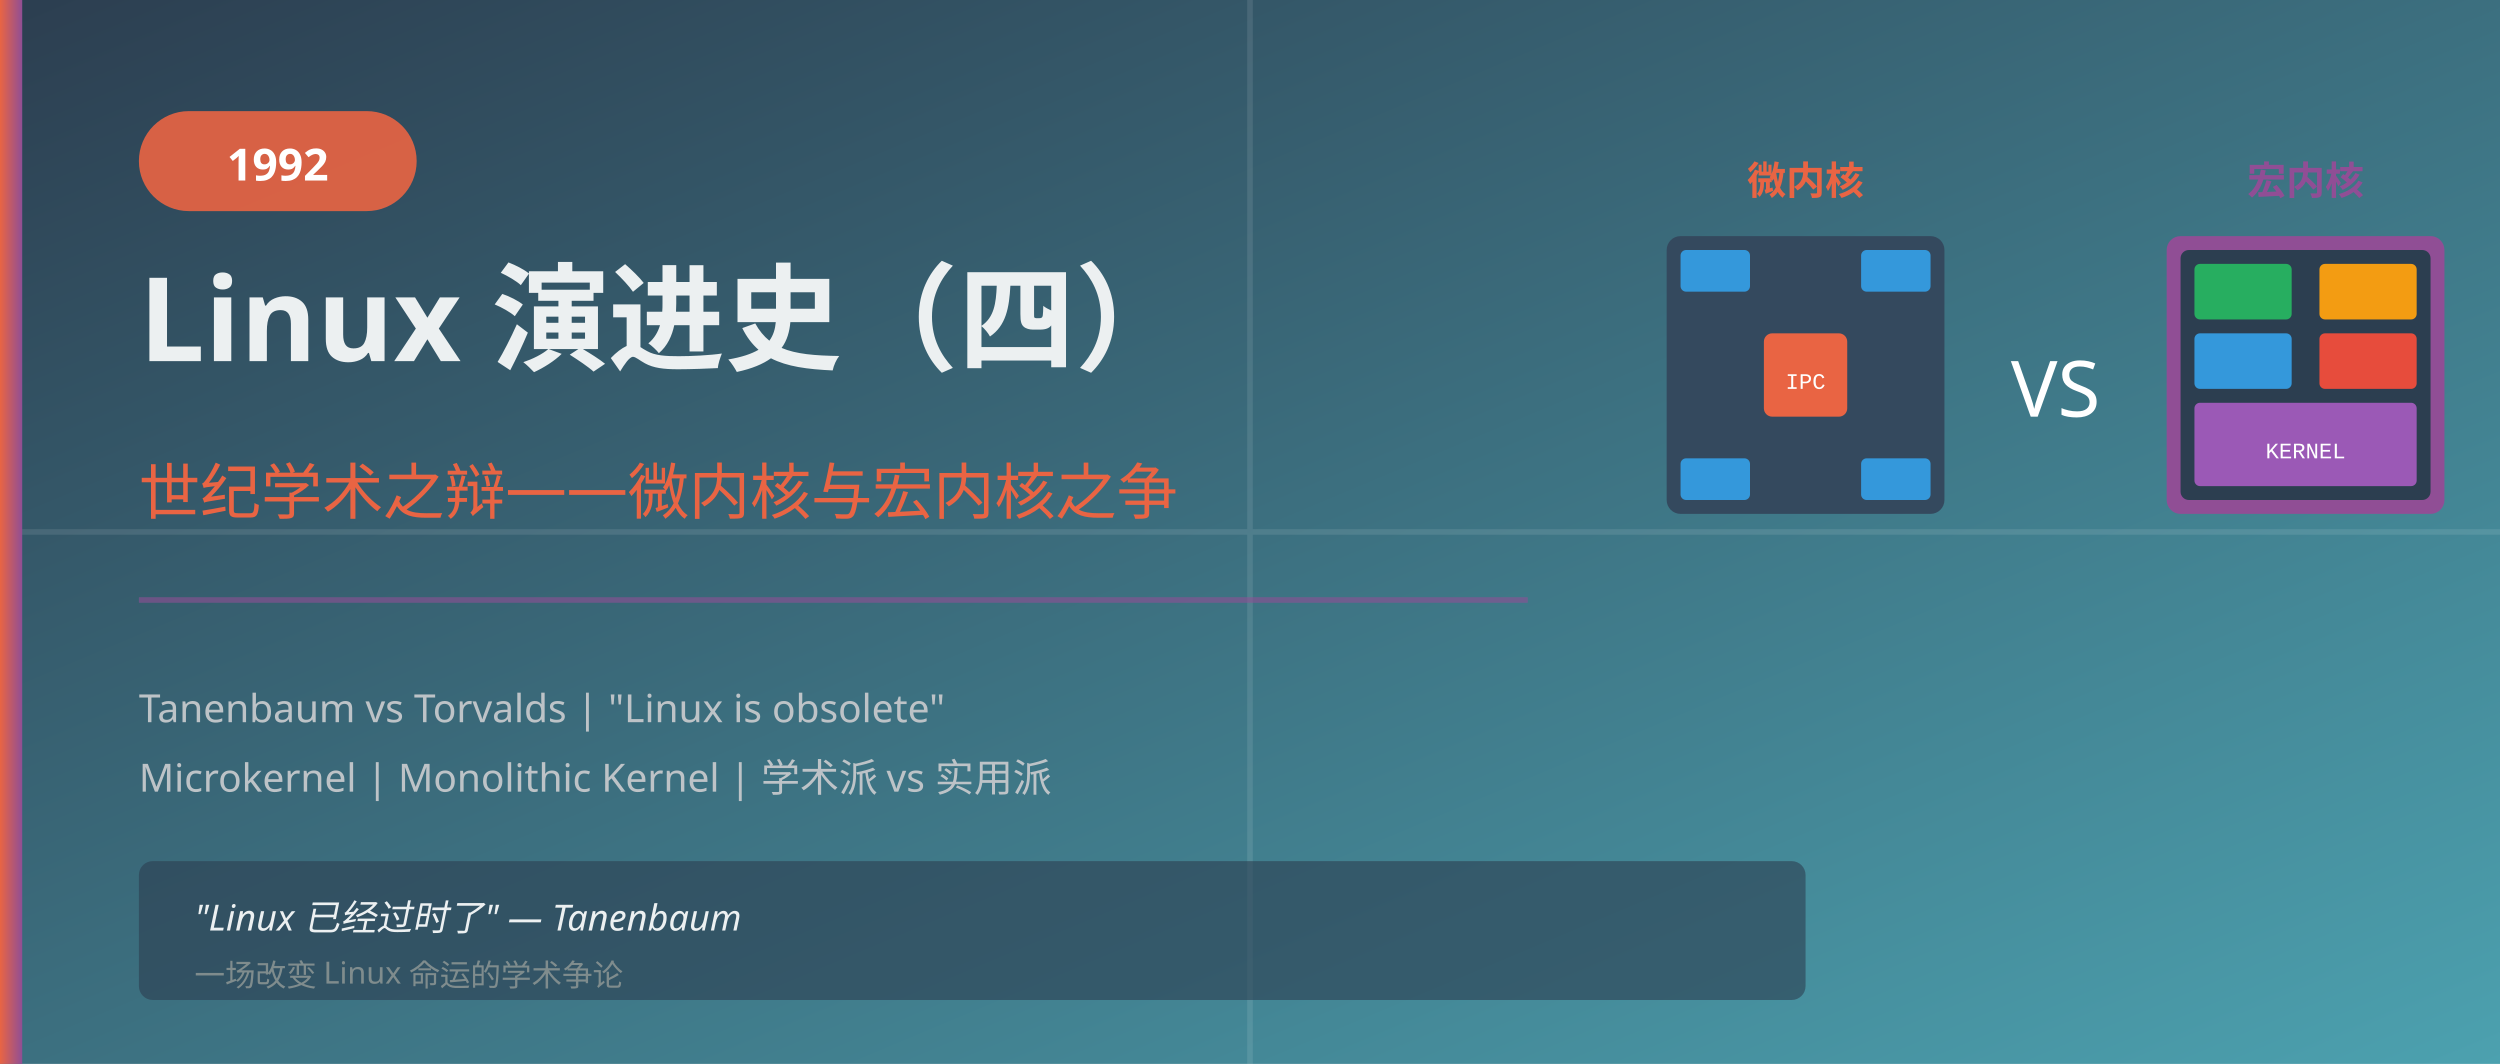
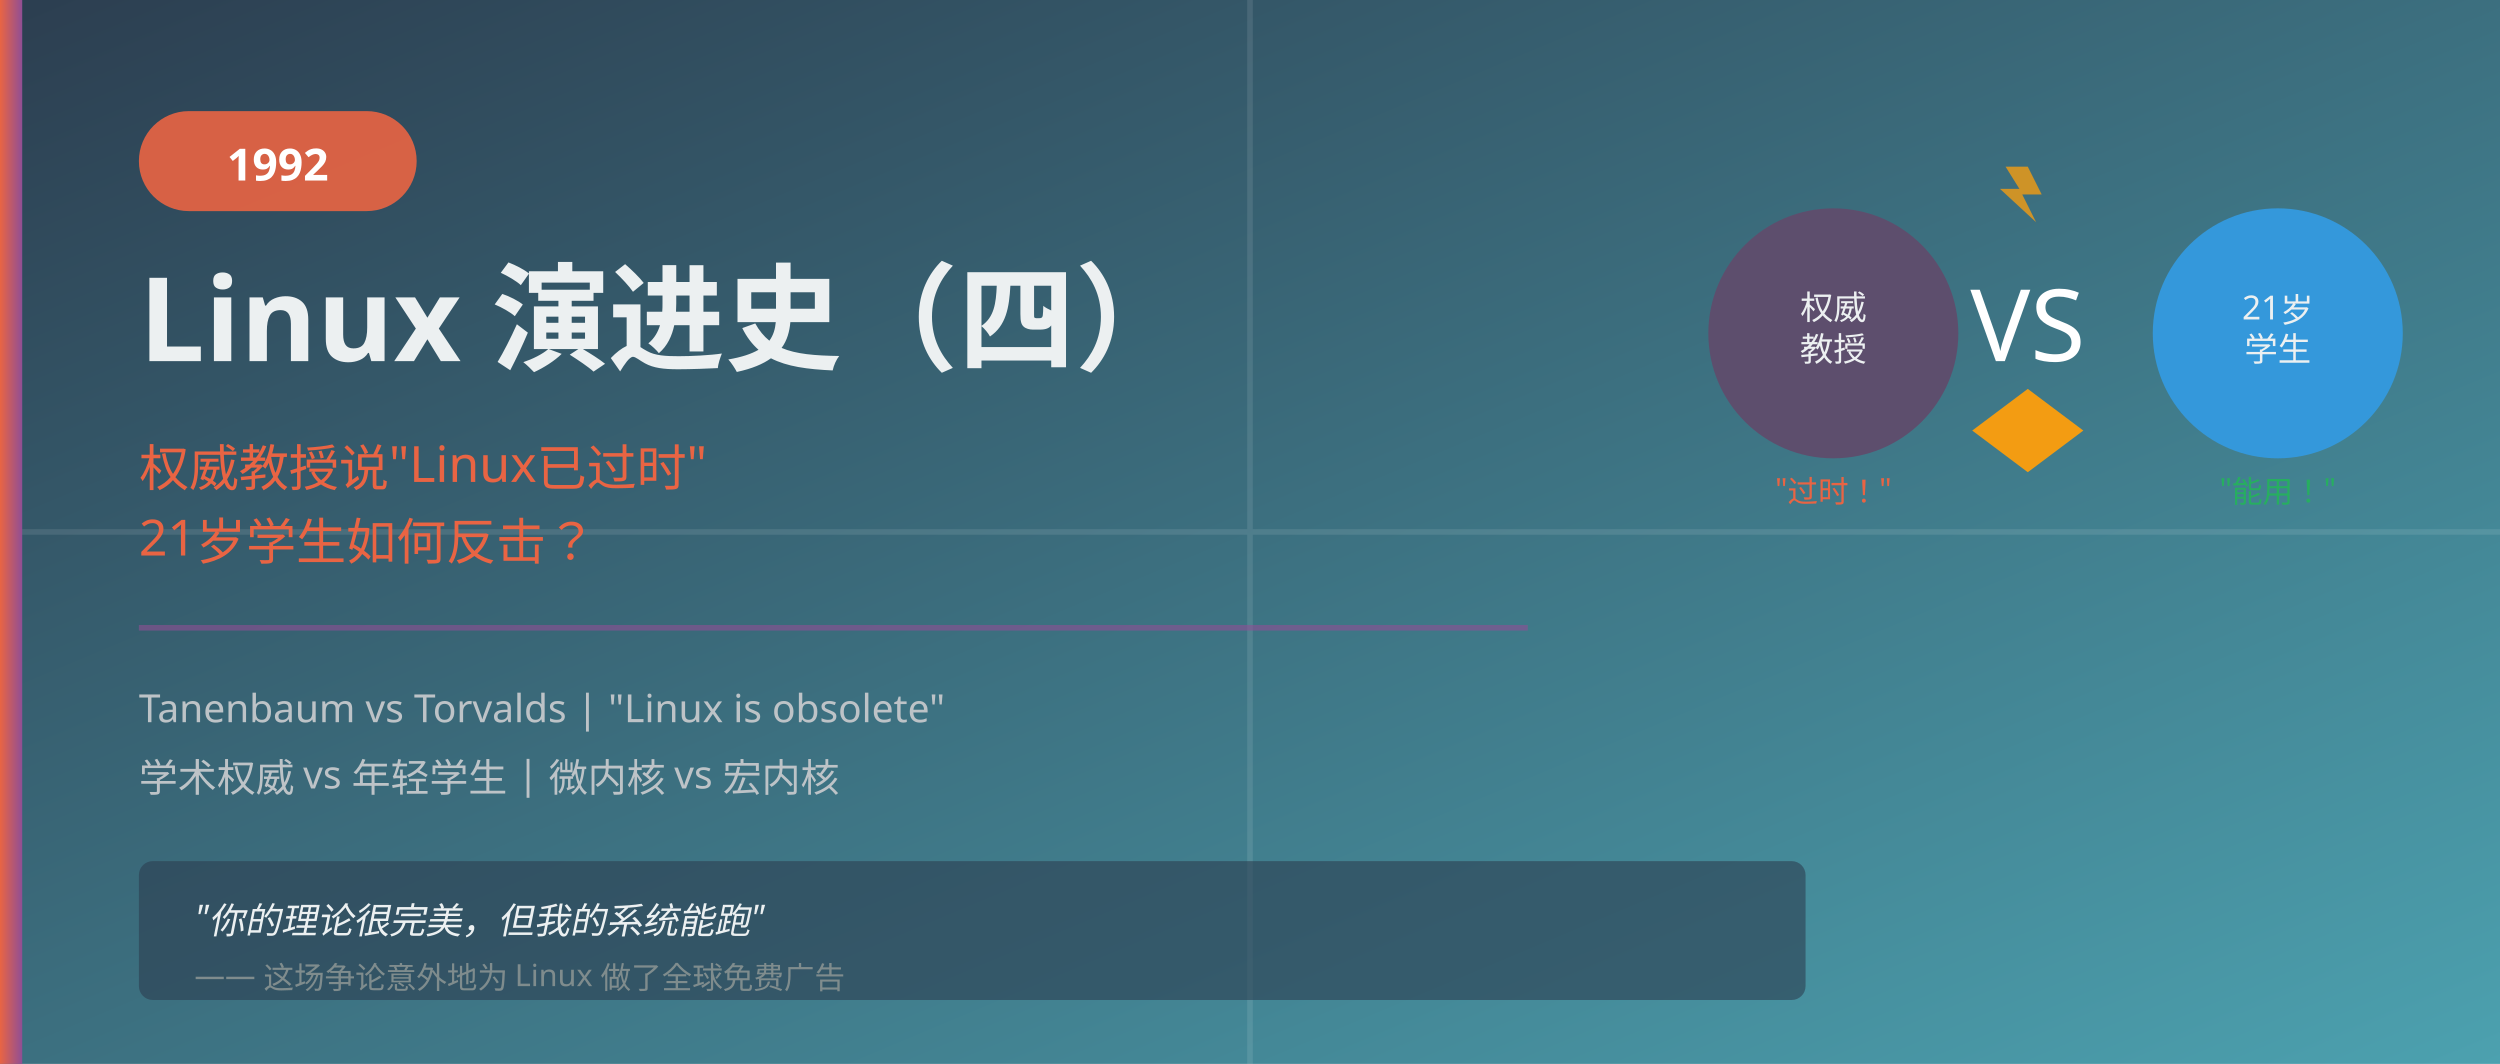
<svg xmlns="http://www.w3.org/2000/svg" width="900" height="383" viewBox="0 0 900 383">
  <defs>
    <linearGradient id="bgGrad4" x1="0%" y1="0%" x2="100%" y2="100%">
      <stop offset="0%" style="stop-color:#2C3E50" />
      <stop offset="100%" style="stop-color:#4CA1AF" />
    </linearGradient>
    <linearGradient id="debateGrad" x1="0%" y1="0%" x2="100%" y2="0%">
      <stop offset="0%" style="stop-color:#e96443" />
      <stop offset="100%" style="stop-color:#904e95" />
    </linearGradient>
  </defs>
  <rect width="900" height="383" fill="url(#bgGrad4)" />
  <g opacity="0.1">
    <line x1="450" y1="0" x2="450" y2="383" stroke="#fff" stroke-width="2" />
    <line x1="0" y1="191.5" x2="900" y2="191.5" stroke="#fff" stroke-width="2" />
  </g>
  <rect x="0" y="0" width="8" height="383" fill="url(#debateGrad)" />
  <rect x="50" y="40" width="100" height="36" rx="18" fill="#e96443" opacity="0.9" />
  <text x="100" y="65" font-family="Microsoft YaHei, SimHei, sans-serif" font-size="16" font-weight="bold" fill="#fff" text-anchor="middle">
    1992
  </text>
  <text x="50" y="130" font-family="Microsoft YaHei, SimHei, sans-serif" font-size="42" font-weight="bold" fill="#ecf0f1">
    Linux 演进史（四）
  </text>
-   <text x="50" y="185" font-family="Microsoft YaHei, SimHei, sans-serif" font-size="22" fill="#e96443">
-     世纪学术之辩——微内核与宏内核之争
+   <text x="50" y="175" font-family="Microsoft YaHei, SimHei, sans-serif" font-size="18" fill="#e96443">
+     权威教授说"Linux已过时"
  </text>
-   <rect x="50" y="215" width="500" height="2" fill="#904e95" opacity="0.6" />
+   <text x="50" y="200" font-family="Microsoft YaHei, SimHei, sans-serif" font-size="18" fill="#e96443">
+     21岁学生如何反击？
+   </text>
+   <rect x="50" y="225" width="500" height="2" fill="#904e95" opacity="0.6" />
  <text x="50" y="260" font-family="Microsoft YaHei, SimHei, sans-serif" font-size="14" fill="#bdc3c7">
    Tanenbaum vs Torvalds | "Linux is obsolete"
  </text>
  <text x="50" y="285" font-family="Microsoft YaHei, SimHei, sans-serif" font-size="14" fill="#bdc3c7">
-     Microkernel | Monolithic Kernel | 学术派 vs 实用派
+     学术权威 vs 年轻学生 | 微内核 vs 宏内核
  </text>
-   <g transform="translate(580, 50)">
+   <g transform="translate(600, 60)">
    <g transform="translate(0, 0)">
-       <text x="70" y="20" font-family="Microsoft YaHei, SimHei, sans-serif" font-size="14" fill="#e96443" text-anchor="middle" font-weight="bold">微内核</text>
-       <rect x="20" y="35" width="100" height="100" fill="#34495e" rx="5" />
-       <rect x="55" y="70" width="30" height="30" fill="#e96443" rx="3" />
-       <rect x="25" y="40" width="25" height="15" fill="#3498db" rx="2" />
-       <rect x="90" y="40" width="25" height="15" fill="#3498db" rx="2" />
-       <rect x="25" y="115" width="25" height="15" fill="#3498db" rx="2" />
-       <rect x="90" y="115" width="25" height="15" fill="#3498db" rx="2" />
-       <text x="70" y="90" font-family="Courier New, monospace" font-size="8" fill="#fff" text-anchor="middle">IPC</text>
+       <circle cx="60" cy="60" r="45" fill="#5D4E6D" />
+       <text x="60" y="55" font-family="Microsoft YaHei, SimHei, sans-serif" font-size="12" fill="#ecf0f1" text-anchor="middle">权威</text>
+       <text x="60" y="70" font-family="Microsoft YaHei, SimHei, sans-serif" font-size="12" fill="#ecf0f1" text-anchor="middle">教授</text>
+       <text x="60" y="120" font-family="Microsoft YaHei, SimHei, sans-serif" font-size="11" fill="#e96443" text-anchor="middle">"过时！"</text>
    </g>
-     <text x="160" y="100" font-family="Impact, sans-serif" font-size="28" fill="#fff" text-anchor="middle">VS</text>
-     <g transform="translate(180, 0)">
-       <text x="70" y="20" font-family="Microsoft YaHei, SimHei, sans-serif" font-size="14" fill="#904e95" text-anchor="middle" font-weight="bold">宏内核</text>
-       <rect x="20" y="35" width="100" height="100" fill="#904e95" rx="5" />
-       <rect x="25" y="40" width="90" height="90" fill="#2c3e50" rx="3" />
-       <rect x="30" y="45" width="35" height="20" fill="#27ae60" rx="2" />
-       <rect x="75" y="45" width="35" height="20" fill="#f39c12" rx="2" />
-       <rect x="30" y="70" width="35" height="20" fill="#3498db" rx="2" />
-       <rect x="75" y="70" width="35" height="20" fill="#e74c3c" rx="2" />
-       <rect x="30" y="95" width="80" height="30" fill="#9b59b6" rx="2" />
-       <text x="70" y="115" font-family="Courier New, monospace" font-size="8" fill="#fff" text-anchor="middle">KERNEL</text>
+     <g transform="translate(100, 30)">
+       <text x="30" y="40" font-family="Impact, sans-serif" font-size="36" fill="#fff" text-anchor="middle">VS</text>
+       <polygon points="30,50 50,65 30,80 10,65" fill="#f39c12" />
    </g>
+     <g transform="translate(160, 0)">
+       <circle cx="60" cy="60" r="45" fill="#3498db" />
+       <text x="60" y="55" font-family="Microsoft YaHei, SimHei, sans-serif" font-size="12" fill="#ecf0f1" text-anchor="middle">21岁</text>
+       <text x="60" y="70" font-family="Microsoft YaHei, SimHei, sans-serif" font-size="12" fill="#ecf0f1" text-anchor="middle">学生</text>
+       <text x="60" y="120" font-family="Microsoft YaHei, SimHei, sans-serif" font-size="11" fill="#27ae60" text-anchor="middle">"能用！"</text>
+     </g>
+     <polygon points="130,0 135,10 128,10 133,20 120,8 127,8 122,0" fill="#f39c12" opacity="0.8" />
  </g>
  <rect x="50" y="310" width="600" height="50" rx="5" fill="#2c3e50" opacity="0.6" />
  <text x="70" y="335" font-family="Microsoft YaHei, SimHei, sans-serif" font-size="13" fill="#ecf0f1" font-style="italic">
-     "Linux 已经过时了" — Tanenbaum
+     "你的理论很完美，但我的系统能跑"
  </text>
  <text x="70" y="355" font-family="Microsoft YaHei, SimHei, sans-serif" font-size="11" fill="#7f8c8d">
-     一场改变 Linux 命运的学术争论
+     —— 这场争论意外地为 Linux 做了全球免费广告
  </text>
</svg>
